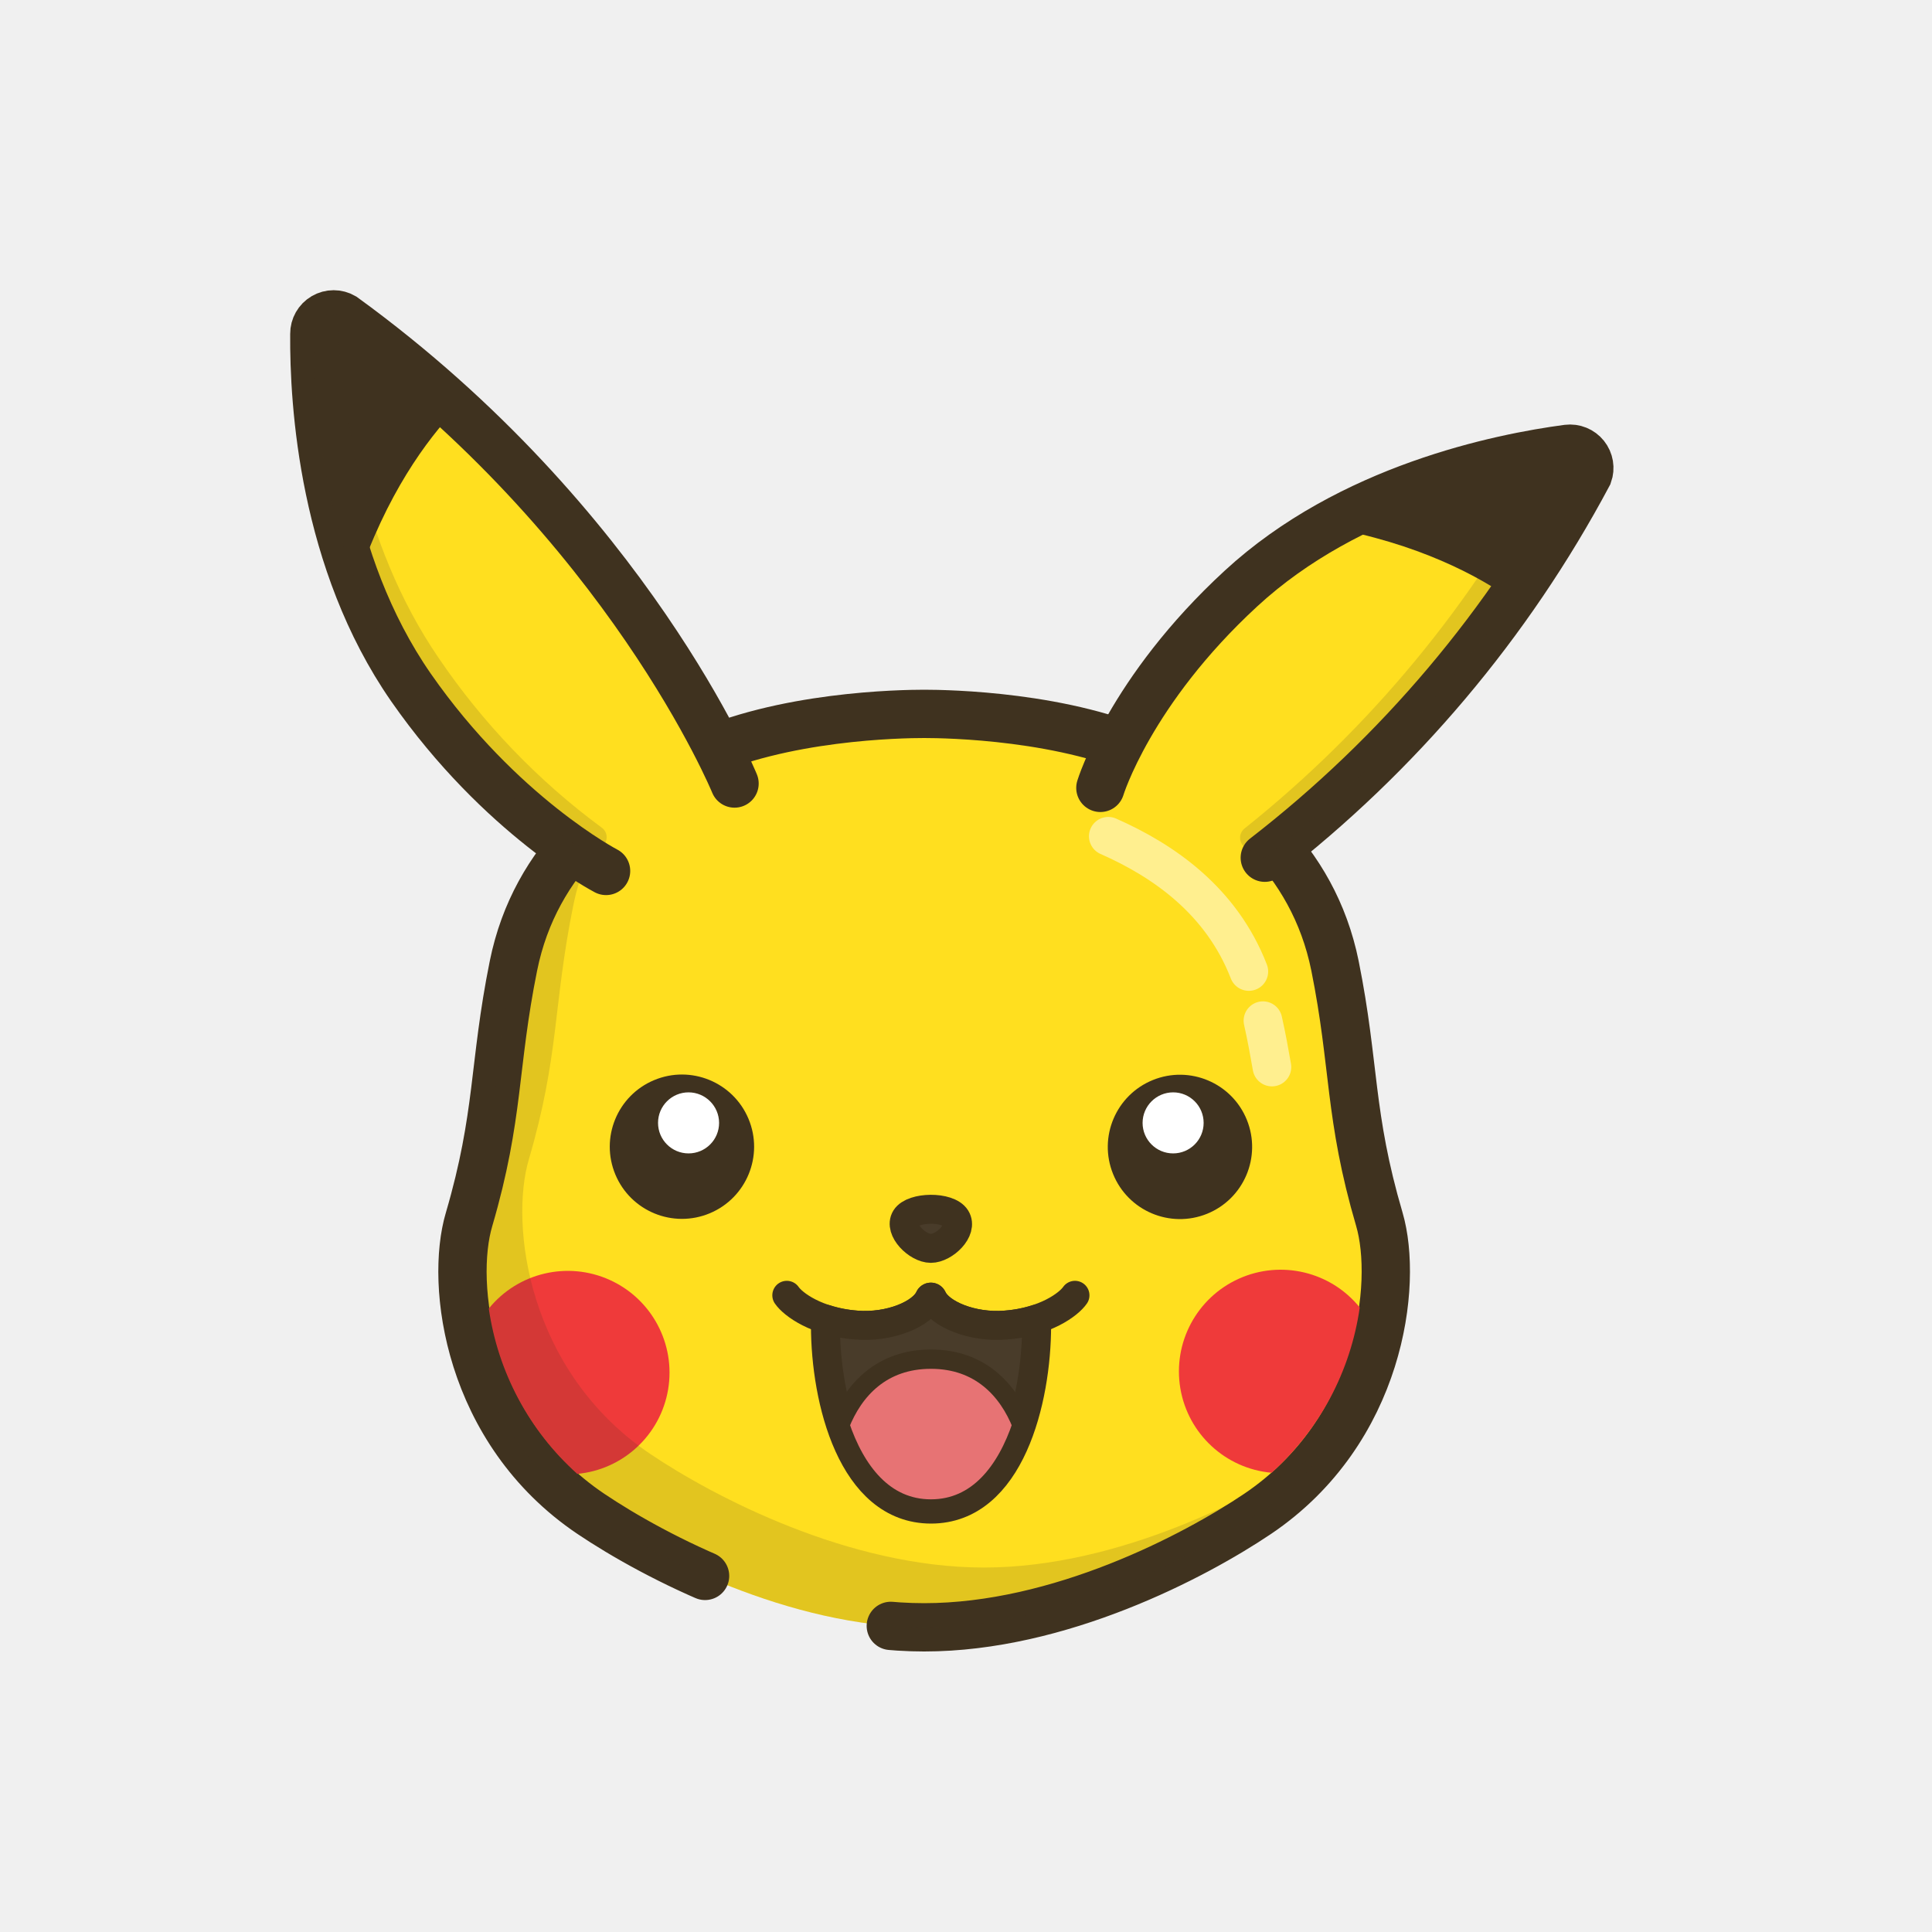
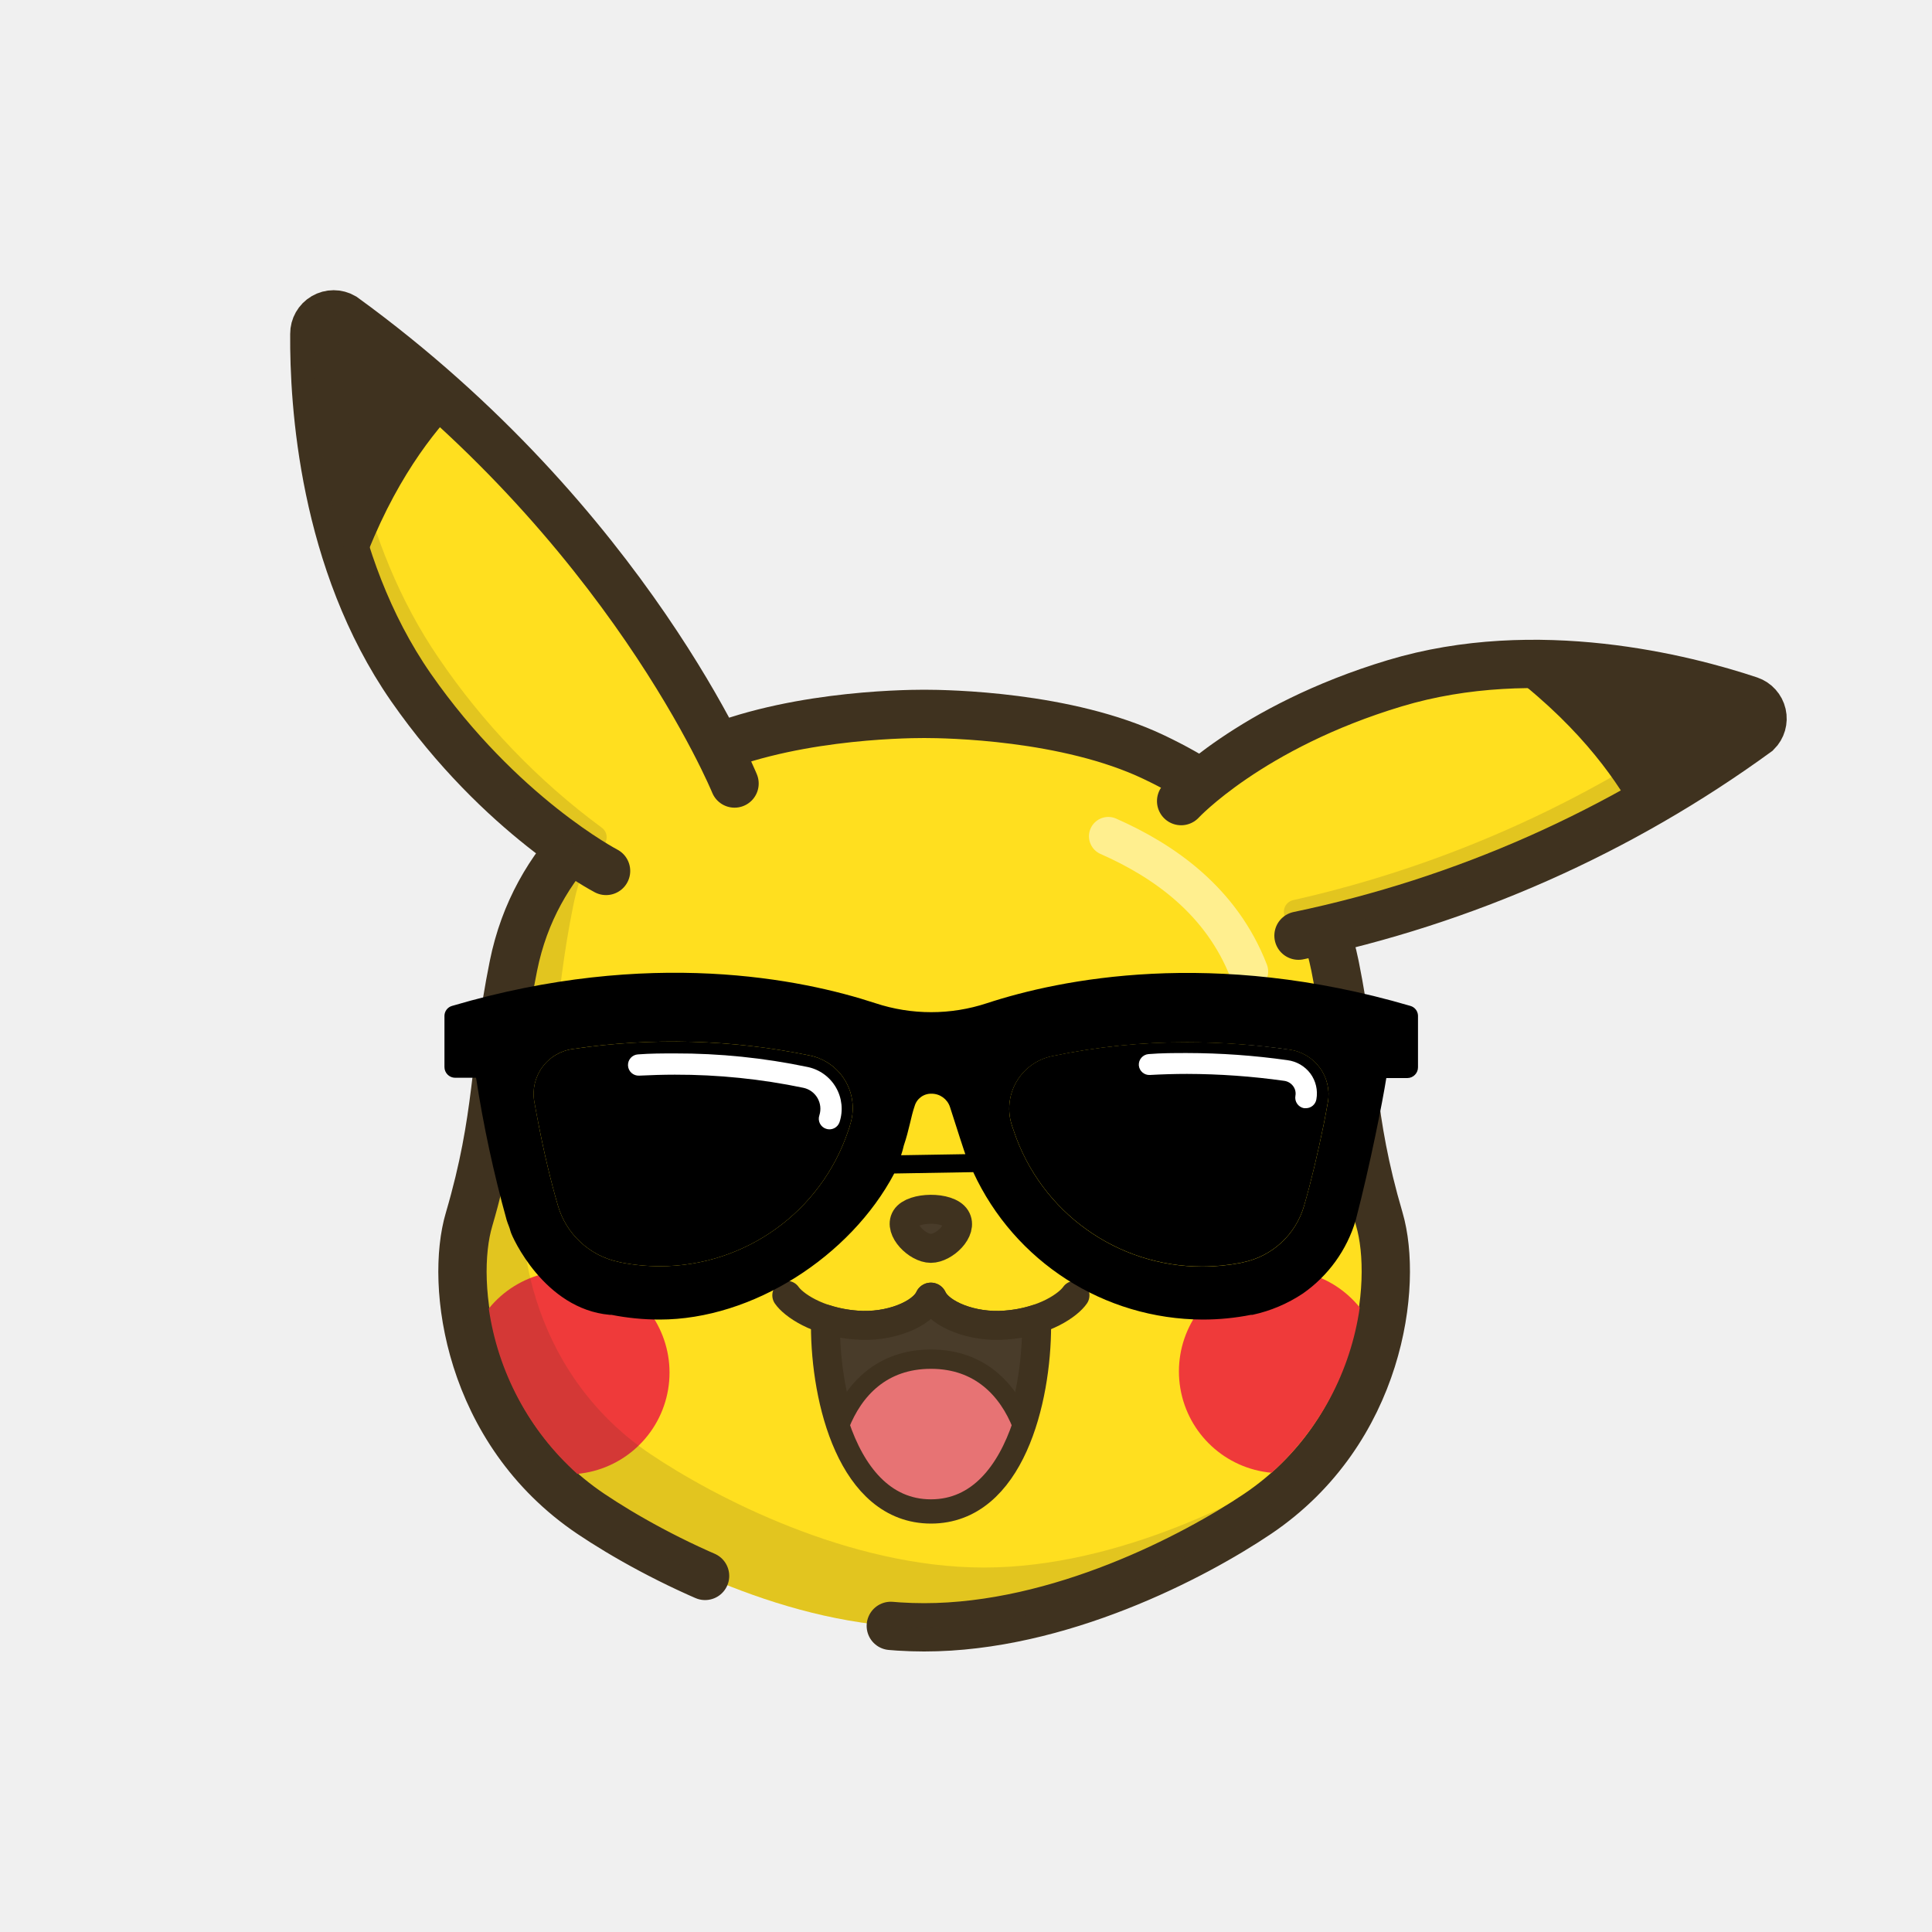
- <svg xmlns="http://www.w3.org/2000/svg" id="Livello_1" data-name="Livello 1" viewBox="-30 -30 200 200">
-   <g>
-     <path d="M144.51,125.76c-3.17-10.79-2.51-15.88-4.59-26.23-2.27-11.23-10.57-17.72-18.77-21.62-9-4.28-21.38-4.47-23.76-4.47s-14.76.19-23.75,4.47c-8.2,3.9-16.51,10.39-18.77,21.62-2.09,10.35-1.43,15.44-4.59,26.23-2,6.7-.15,21.9,12.6,30.49C69.45,160.67,83.42,168,97.39,168s27.94-7.32,34.51-11.74C144.65,147.66,146.47,132.46,144.51,125.76Z" transform="translate(-31.72 -29.54)" style="fill: #ffdf1f;stroke: #3f321f;stroke-linecap: round;stroke-miterlimit: 10;stroke-width: 5px;stroke-dasharray: 210,10,0,10,1000" />
-     <g>
-       <g>
-         <circle cx="72.31" cy="118.25" r="7.47" transform="translate(-71.79 7.58) rotate(-22.73)" style="fill: #3f321f" />
-         <path d="M76.16,115.78A3.16,3.16,0,1,1,73,112.62,3.17,3.17,0,0,1,76.16,115.78Z" transform="translate(-31.72 -29.54)" style="fill: #fff" />
-       </g>
-       <g>
-         <circle cx="123.88" cy="118.25" r="7.47" transform="translate(-67.03 25.55) rotate(-22.02)" style="fill: #3f321f" />
-         <path d="M120,115.78a3.16,3.16,0,1,0,3.16-3.16A3.17,3.17,0,0,0,120,115.78Z" transform="translate(-31.72 -29.54)" style="fill: #fff" />
-       </g>
-     </g>
-     <g>
-       <g>
-         <g>
-           <path d="M83.17,133.63c.65.94,3.08,2.75,7.18,3.08,3.48.29,6.85-1.14,7.59-2.8a.16.16,0,0,1,.29,0c.74,1.66,4.12,3.09,7.6,2.8,4.1-.33,6.52-2.14,7.17-3.08" transform="translate(-31.72 -29.54)" style="fill: none;stroke: #3f321f;stroke-linecap: round;stroke-linejoin: round;stroke-width: 3px" />
-           <path d="M98.09,129.83" transform="translate(-31.72 -29.54)" style="fill: none;stroke: #2a2b2d;stroke-linecap: round;stroke-miterlimit: 10;stroke-width: 3px" />
-         </g>
-         <path d="M98.08,128.77c-1.39,0-3.34-1.94-2.6-3.13s4.41-1.25,5.19,0S99.47,128.77,98.08,128.77Z" transform="translate(-31.72 -29.54)" style="fill: #493c2a;stroke: #3f321f;stroke-linejoin: round;stroke-width: 3px" />
-       </g>
-       <g>
-         <path d="M105.83,136.71c-3.48.29-6.86-1.14-7.6-2.8a.16.16,0,0,0-.29,0c-.74,1.66-4.11,3.09-7.59,2.8a13.28,13.28,0,0,1-3.18-.62c0,.22,0,.44,0,.67,0,7.72,2.76,19,10.93,19s10.93-11.27,10.93-19c0-.23,0-.45,0-.67A13.29,13.29,0,0,1,105.83,136.71Z" transform="translate(-31.72 -29.54)" style="fill: #493c2a;stroke: #3f321f;stroke-linejoin: round;stroke-width: 3px" />
-         <path d="M98.09,129.83" transform="translate(-31.72 -29.54)" style="fill: none;stroke: #2a2b2d;stroke-linecap: round;stroke-linejoin: round;stroke-width: 3px" />
-       </g>
-       <path d="M98.09,140.24c-5.08,0-8,3.15-9.44,6.81,1.61,4.79,4.58,8.7,9.44,8.7s7.82-3.91,9.43-8.7C106.08,143.4,103.16,140.24,98.09,140.24Z" transform="translate(-31.72 -29.54)" style="fill: #e77374;stroke: #3f321f;stroke-linejoin: round;stroke-width: 2px" />
-     </g>
-     <g>
-       <path d="M133.36,152a10.53,10.53,0,1,1,9.12-17.11A28.41,28.41,0,0,1,133.36,152Z" transform="translate(-31.72 -29.54)" style="fill: #ef3a3a" />
-       <path d="M61.44,152.08A28.43,28.43,0,0,1,52.32,135a10.53,10.53,0,1,1,9.12,17.12Z" transform="translate(-31.72 -29.54)" style="fill: #ef3a3a" />
-     </g>
-     <g>
-       <path d="M132.65,88.33a123.75,123.75,0,0,0,33.48-39.67A2,2,0,0,0,164,46c-7,.93-22.54,4.07-33.81,14.46-11.51,10.6-14.56,20.64-14.56,20.64" transform="translate(-31.72 -29.54)" style="fill: #ffdf1f;stroke: #3f321f;stroke-linecap: round;stroke-miterlimit: 10;stroke-width: 5px" />
-       <path d="M164,46l-1.49.22-.51,1A120.17,120.17,0,0,1,130.56,85.3a1.23,1.23,0,0,0,.2,2.06l1.89,1a123.75,123.75,0,0,0,33.48-39.67A2,2,0,0,0,164,46Z" transform="translate(-31.72 -29.54)" style="fill: #3f321f;opacity: 0.15" />
-       <path d="M166.13,48.67a122.11,122.11,0,0,1-7.94,12.92c-3.37-2.38-9.62-5.81-19.18-7.5A71,71,0,0,1,164,46,2,2,0,0,1,166.13,48.67Z" transform="translate(-31.72 -29.54)" style="fill: #3f321f" />
-     </g>
-     <g>
-       <path d="M77.76,80.65s-11-26.87-40.5-48.3a2,2,0,0,0-3,1.75c-.06,7.25.94,23.54,10,36.6,9.28,13.33,20.2,19,20.2,19" transform="translate(-31.72 -29.54)" style="fill: #ffdf1f;stroke: #3f321f;stroke-linecap: round;stroke-miterlimit: 10;stroke-width: 5px" />
-       <path d="M37.17,32.32A120.76,120.76,0,0,1,48.82,42c-2.84,3-7.13,8.68-10.19,17.9A71.11,71.11,0,0,1,34.25,34,2,2,0,0,1,37.17,32.32Z" transform="translate(-31.72 -29.54)" style="fill: #3f321f" />
-       <path d="M47.12,67.64C38.9,55.62,37,41,36.62,32.06a2,2,0,0,0-2.37,2c-.1,7.05.77,22.89,9.42,35.54C52.51,82.5,63,88,63,88L64,87.21a1.22,1.22,0,0,0,0-2A72.15,72.15,0,0,1,47.12,67.64Z" transform="translate(-31.72 -29.54)" style="fill: #3f321f;opacity: 0.15" />
-     </g>
-     <g style="opacity: 0.5">
-       <path d="M131,100.11c-2.82-7.28-8.76-11.45-14.55-14" transform="translate(-31.72 -29.54)" style="fill: none;stroke: #fff;stroke-linecap: round;stroke-miterlimit: 10;stroke-width: 4px" />
-       <path d="M133.39,110c-.26-1.49-.54-3.06-.93-4.8" transform="translate(-31.72 -29.54)" style="fill: none;stroke: #fff;stroke-linecap: round;stroke-miterlimit: 10;stroke-width: 4px" />
-     </g>
-     <path d="M97.39,160.11" transform="translate(-31.72 -29.54)" style="fill: none;stroke: #2a2b2d;stroke-miterlimit: 10;stroke-width: 5px" />
-     <path d="M138.09,150.07c-6.58,4.42-20.55,11.74-34.52,11.74s-27.93-7.32-34.51-11.74c-12.75-8.59-14.57-23.79-12.6-30.49,3.17-10.79,2.5-15.88,4.59-26.23a27.2,27.2,0,0,1,1.73-5.5c-.26-.14-.81-.46-1.59-1a26.74,26.74,0,0,0-6.32,12.64c-2.09,10.35-1.43,15.44-4.59,26.23-2,6.7-.15,21.9,12.6,30.49C69.45,160.67,83.42,168,97.39,168s27.94-7.32,34.51-11.74a29.07,29.07,0,0,0,7.26-6.94C138.81,149.57,138.45,149.82,138.09,150.07Z" transform="translate(-31.72 -29.54)" style="fill: #3f321f;opacity: 0.15" />
+ <svg xmlns="http://www.w3.org/2000/svg" id="Livello_7" data-name="Livello 7" viewBox="-30 -30 200 200">
+   <path d="M144.51,127.76c-3.17-10.79-2.51-15.88-4.59-26.23-2.27-11.23-10.57-17.72-18.77-21.62-9-4.28-21.38-4.47-23.76-4.47s-14.76.19-23.75,4.47c-8.2,3.9-16.51,10.39-18.77,21.62-2.09,10.35-1.43,15.44-4.59,26.23-2,6.7-.15,21.9,12.6,30.49C69.45,162.67,83.42,170,97.39,170s27.94-7.32,34.51-11.74C144.65,149.66,146.47,134.46,144.51,127.76Z" transform="translate(-31.72 -31.54)" style="fill:#ffdf1f;stroke:#3f321f;stroke-linecap:round;stroke-miterlimit:10;stroke-width:5px;stroke-dasharray:210,10,0,10,1000" />
+   <circle cx="72.31" cy="120.25" r="7.47" transform="translate(-72.56 5.73) rotate(-22.73)" style="fill:#3f321f" />
+   <path d="M76.16,117.78A3.16,3.16,0,1,1,73,114.62,3.17,3.17,0,0,1,76.16,117.78Z" transform="translate(-31.72 -31.54)" style="fill:#fff" />
+   <circle cx="123.88" cy="120.25" r="7.47" transform="translate(-67.78 23.69) rotate(-22.02)" style="fill:#3f321f" />
+   <path d="M120,117.78a3.16,3.16,0,1,0,3.16-3.16A3.17,3.17,0,0,0,120,117.78Z" transform="translate(-31.72 -31.54)" style="fill:#fff" />
+   <path d="M83.17,135.63c.65.94,3.08,2.75,7.18,3.08,3.48.29,6.85-1.14,7.59-2.8a.16.16,0,0,1,.29,0c.74,1.66,4.12,3.09,7.6,2.8,4.1-.33,6.52-2.14,7.17-3.08" transform="translate(-31.72 -31.54)" style="fill:none;stroke:#3f321f;stroke-linecap:round;stroke-linejoin:round;stroke-width:3px" />
+   <path d="M98.09,131.83" transform="translate(-31.72 -31.54)" style="fill:none;stroke:#2a2b2d;stroke-linecap:round;stroke-miterlimit:10;stroke-width:3px" />
+   <path d="M98.08,130.77c-1.39,0-3.34-1.94-2.6-3.13s4.41-1.25,5.19,0S99.47,130.77,98.08,130.77Z" transform="translate(-31.72 -31.54)" style="fill:#493c2a;stroke:#3f321f;stroke-linejoin:round;stroke-width:3px" />
+   <path d="M105.83,138.71c-3.48.29-6.86-1.14-7.6-2.8a.16.16,0,0,0-.29,0c-.74,1.66-4.11,3.09-7.59,2.8a13.28,13.28,0,0,1-3.18-.62c0,.22,0,.44,0,.67,0,7.72,2.76,19,10.93,19s10.93-11.27,10.93-19c0-.23,0-.45,0-.67A13.29,13.29,0,0,1,105.83,138.71Z" transform="translate(-31.72 -31.54)" style="fill:#493c2a;stroke:#3f321f;stroke-linejoin:round;stroke-width:3px" />
+   <path d="M98.09,131.83" transform="translate(-31.72 -31.54)" style="fill:none;stroke:#2a2b2d;stroke-linecap:round;stroke-linejoin:round;stroke-width:3px" />
+   <path d="M98.09,142.24c-5.08,0-8,3.15-9.44,6.81,1.61,4.79,4.58,8.7,9.44,8.7s7.82-3.91,9.43-8.7C106.08,145.4,103.16,142.24,98.09,142.24Z" transform="translate(-31.72 -31.54)" style="fill:#e77374;stroke:#3f321f;stroke-linejoin:round;stroke-width:2px" />
+   <path d="M133.36,154a10.53,10.53,0,1,1,9.12-17.11A28.41,28.41,0,0,1,133.36,154Z" transform="translate(-31.72 -31.54)" style="fill:#ef3a3a" />
+   <path d="M61.44,154.08A28.43,28.43,0,0,1,52.32,137a10.53,10.53,0,1,1,9.12,17.12Z" transform="translate(-31.72 -31.54)" style="fill:#ef3a3a" />
+   <path d="M136.14,98.4a123.51,123.51,0,0,0,47.45-21.05,2,2,0,0,0-.76-3.31c-6.69-2.23-22.05-6.19-36.72-1.77-15,4.51-22.12,12.2-22.12,12.2" transform="translate(-31.72 -31.54)" style="fill:#ffdf1f;stroke:#3f321f;stroke-linecap:round;stroke-miterlimit:10;stroke-width:5px" />
+   <path d="M182.83,74l-1.43-.46-.9.68a120,120,0,0,1-44.91,20.5,1.24,1.24,0,0,0-.72,1.95l1.27,1.69a123.51,123.51,0,0,0,47.45-21.05A2,2,0,0,0,182.83,74Z" transform="translate(-31.72 -31.54)" style="fill:#3f321f;opacity:0.15" />
+   <path d="M183.59,77.35a121,121,0,0,1-12.79,8.16c-2-3.61-6.11-9.42-14-15.12a71,71,0,0,1,26,3.65A2,2,0,0,1,183.59,77.35Z" transform="translate(-31.72 -31.54)" style="fill:#3f321f" />
+   <path d="M77.76,82.65s-11-26.87-40.5-48.3a2,2,0,0,0-3,1.75c-.06,7.25.94,23.54,10,36.6,9.28,13.33,20.2,19,20.2,19" transform="translate(-31.72 -31.54)" style="fill:#ffdf1f;stroke:#3f321f;stroke-linecap:round;stroke-miterlimit:10;stroke-width:5px" />
+   <path d="M37.17,34.32A120.76,120.76,0,0,1,48.82,44c-2.84,3-7.13,8.68-10.19,17.9A71.11,71.11,0,0,1,34.25,36,2,2,0,0,1,37.17,34.32Z" transform="translate(-31.72 -31.54)" style="fill:#3f321f" />
+   <path d="M47.12,69.64C38.9,57.62,37,43,36.62,34.06a2,2,0,0,0-2.37,2c-.1,7.05.77,22.89,9.42,35.54C52.51,84.5,63,90,63,90L64,89.21a1.22,1.22,0,0,0,0-2A72.15,72.15,0,0,1,47.12,69.64Z" transform="translate(-31.72 -31.54)" style="fill:#3f321f;opacity:0.15" />
+   <g style="opacity:0.5">
+     <path d="M131,102.11c-2.82-7.28-8.76-11.45-14.55-14" transform="translate(-31.72 -31.54)" style="fill:none;stroke:#fff;stroke-linecap:round;stroke-miterlimit:10;stroke-width:4px" />
+     <path d="M133.39,112c-.26-1.49-.54-3.06-.93-4.8" transform="translate(-31.72 -31.54)" style="fill:none;stroke:#fff;stroke-linecap:round;stroke-miterlimit:10;stroke-width:4px" />
  </g>
+   <path d="M138.09,152.07c-6.58,4.42-20.55,11.74-34.52,11.74s-27.93-7.32-34.51-11.74c-12.75-8.59-14.57-23.79-12.6-30.49,3.17-10.79,2.5-15.88,4.59-26.23a27.2,27.2,0,0,1,1.73-5.5c-.26-.14-.81-.46-1.59-1a26.74,26.74,0,0,0-6.32,12.64c-2.09,10.35-1.43,15.44-4.59,26.23-2,6.7-.15,21.9,12.6,30.49C69.45,162.67,83.42,170,97.39,170s27.94-7.32,34.51-11.74a29.07,29.07,0,0,0,7.26-6.94C138.81,151.57,138.45,151.82,138.09,152.07Z" transform="translate(-31.72 -31.54)" style="fill:#3f321f;opacity:0.15" />
+   <path d="M89.71,118.07l-.19.55a20.56,20.56,0,0,1-19.47,14,21,21,0,0,1-4-.38l-.26-.06a8.34,8.34,0,0,1-6.33-5.89c-.71-2.44-1.39-5.27-2-8.42-.14-.69-.28-1.46-.43-2.29a4.68,4.68,0,0,1,4-5.45,70.13,70.13,0,0,1,24.55.68,5.56,5.56,0,0,1,4.12,7.23Z" transform="translate(-31.72 -31.54)" />
+   <path d="M136.73,126.32a8.34,8.34,0,0,1-6.33,5.89l-.25.06a21.16,21.16,0,0,1-4,.38,20.56,20.56,0,0,1-19.47-14l-.19-.56a5.55,5.55,0,0,1,4.12-7.22,67.18,67.18,0,0,1,14-1.44,74.73,74.73,0,0,1,10.57.76,4.68,4.68,0,0,1,4,5.45c-.15.83-.29,1.6-.43,2.29C138.11,121.05,137.44,123.88,136.73,126.32Z" transform="translate(-31.72 -31.54)" />
+   <path d="M86.05,108.68a72.59,72.59,0,0,0-25.32-.7,6.88,6.88,0,0,0-5.83,8c.15.84.3,1.63.44,2.34.64,3.21,1.33,6.11,2.06,8.6a10.52,10.52,0,0,0,8,7.44l.27.06a23.06,23.06,0,0,0,4.38.43,22.79,22.79,0,0,0,21.56-15.53l.19-.56a7.78,7.78,0,0,0-5.75-10.09Zm3.66,9.39-.19.55a20.56,20.56,0,0,1-19.47,14,21,21,0,0,1-4-.38l-.26-.06a8.34,8.34,0,0,1-6.33-5.89c-.71-2.44-1.39-5.27-2-8.42-.14-.69-.28-1.46-.43-2.29a4.68,4.68,0,0,1,4-5.45,70.13,70.13,0,0,1,24.55.68,5.56,5.56,0,0,1,4.12,7.23Z" transform="translate(-31.72 -31.54)" />
+   <path d="M85.35,112a66.17,66.17,0,0,0-13.77-1.41c-1.25,0-2.53,0-3.81.1a1.1,1.1,0,0,0,.12,2.2c1.24-.06,2.48-.1,3.69-.1a64.47,64.47,0,0,1,13.31,1.36A2.22,2.22,0,0,1,86.54,117a1.09,1.09,0,0,0,.69,1.39,1.1,1.1,0,0,0,1.4-.69A4.42,4.42,0,0,0,85.35,112Z" transform="translate(-31.72 -31.54)" style="fill:#fff" />
+   <path d="M140.9,118.33c.14-.71.29-1.49.44-2.34a6.88,6.88,0,0,0-5.83-8,72.58,72.58,0,0,0-25.32.7,7.78,7.78,0,0,0-5.75,10.09l.19.56a22.78,22.78,0,0,0,21.56,15.53,23.25,23.25,0,0,0,4.39-.43l.26-.06a10.53,10.53,0,0,0,8-7.44C139.57,124.44,140.26,121.54,140.9,118.33Zm-4.17,8a8.34,8.34,0,0,1-6.33,5.89l-.25.06a21.16,21.16,0,0,1-4,.38,20.56,20.56,0,0,1-19.47-14l-.19-.56a5.55,5.55,0,0,1,4.12-7.22,67.18,67.18,0,0,1,14-1.44,74.73,74.73,0,0,1,10.57.76,4.68,4.68,0,0,1,4,5.45c-.15.83-.29,1.6-.43,2.29C138.11,121.05,137.44,123.88,136.73,126.32Z" transform="translate(-31.72 -31.54)" />
+   <path d="M135,111.29a74.73,74.73,0,0,0-10.39-.74c-1.32,0-2.65,0-4,.11a1.1,1.1,0,0,0-1,1.16,1.09,1.09,0,0,0,1.16,1c1.26-.07,2.55-.11,3.83-.11a73.48,73.48,0,0,1,10.08.72,1.38,1.38,0,0,1,.91.55,1.28,1.28,0,0,1,.23,1,1.11,1.11,0,0,0,.89,1.28l.2,0a1.1,1.1,0,0,0,1.08-.91,3.46,3.46,0,0,0-.62-2.68A3.52,3.52,0,0,0,135,111.29Z" transform="translate(-31.72 -31.54)" style="fill:#fff" />
+   <path d="M142.06,127.87c1.53-5.88,2.79-12.34,3.17-14.73h2.18a1.11,1.11,0,0,0,1.1-1.11v-5.36a1.08,1.08,0,0,0-.79-1c-20.47-6-36.24-2.77-43.83-.28a18.4,18.4,0,0,1-11.55,0c-7.58-2.49-23.35-5.76-43.82.28a1.08,1.08,0,0,0-.79,1V112a1.11,1.11,0,0,0,1.1,1.11H51a127.07,127.07,0,0,0,3.17,14.73c.12.41.28.69.41,1.2s3.47,8,10.25,8.61l.18,0a25.73,25.73,0,0,0,5,.49c9.62,0,19.75-6.55,24.28-15.12l8.18-.14a26.26,26.26,0,0,0,23.76,15.26,25.73,25.73,0,0,0,5-.49l.15,0a15.19,15.19,0,0,0,5.22-2.21A14.15,14.15,0,0,0,142.06,127.87ZM95,121.13a9.53,9.53,0,0,0,.28-1c.57-1.67.74-3,1.12-4.08a1.77,1.77,0,0,1,1.76-1.29,2,2,0,0,1,1.9,1.37c.37,1.11.86,2.72,1.42,4.39l.17.5Zm-4.2-7.62c-.37,1.11.46,4.59-.1,6.26-3.84,11.34-20.74,14.17-20.74,14.17-4.31-.86-10.58-2.85-11.81-7.08C56,119.73,57,110.71,57,110.63c-.08-.54,17.92-3.71,25.16-1.33C86.36,110.68,91.34,111.79,90.76,113.51Zm49-1.75s-.11,14.25-3.91,19c-2.3,2.88-7.26,3.49-10.68,3.49-4.16,0-10.55-2.89-14.37-6.67a21.94,21.94,0,0,1-5.65-9.86s-.91-4.61,2.87-7.19c3-2,9.29-2.17,15.72-2C138.36,108.73,139.75,111.76,139.75,111.76Z" transform="translate(-31.72 -31.54)" />
</svg>
